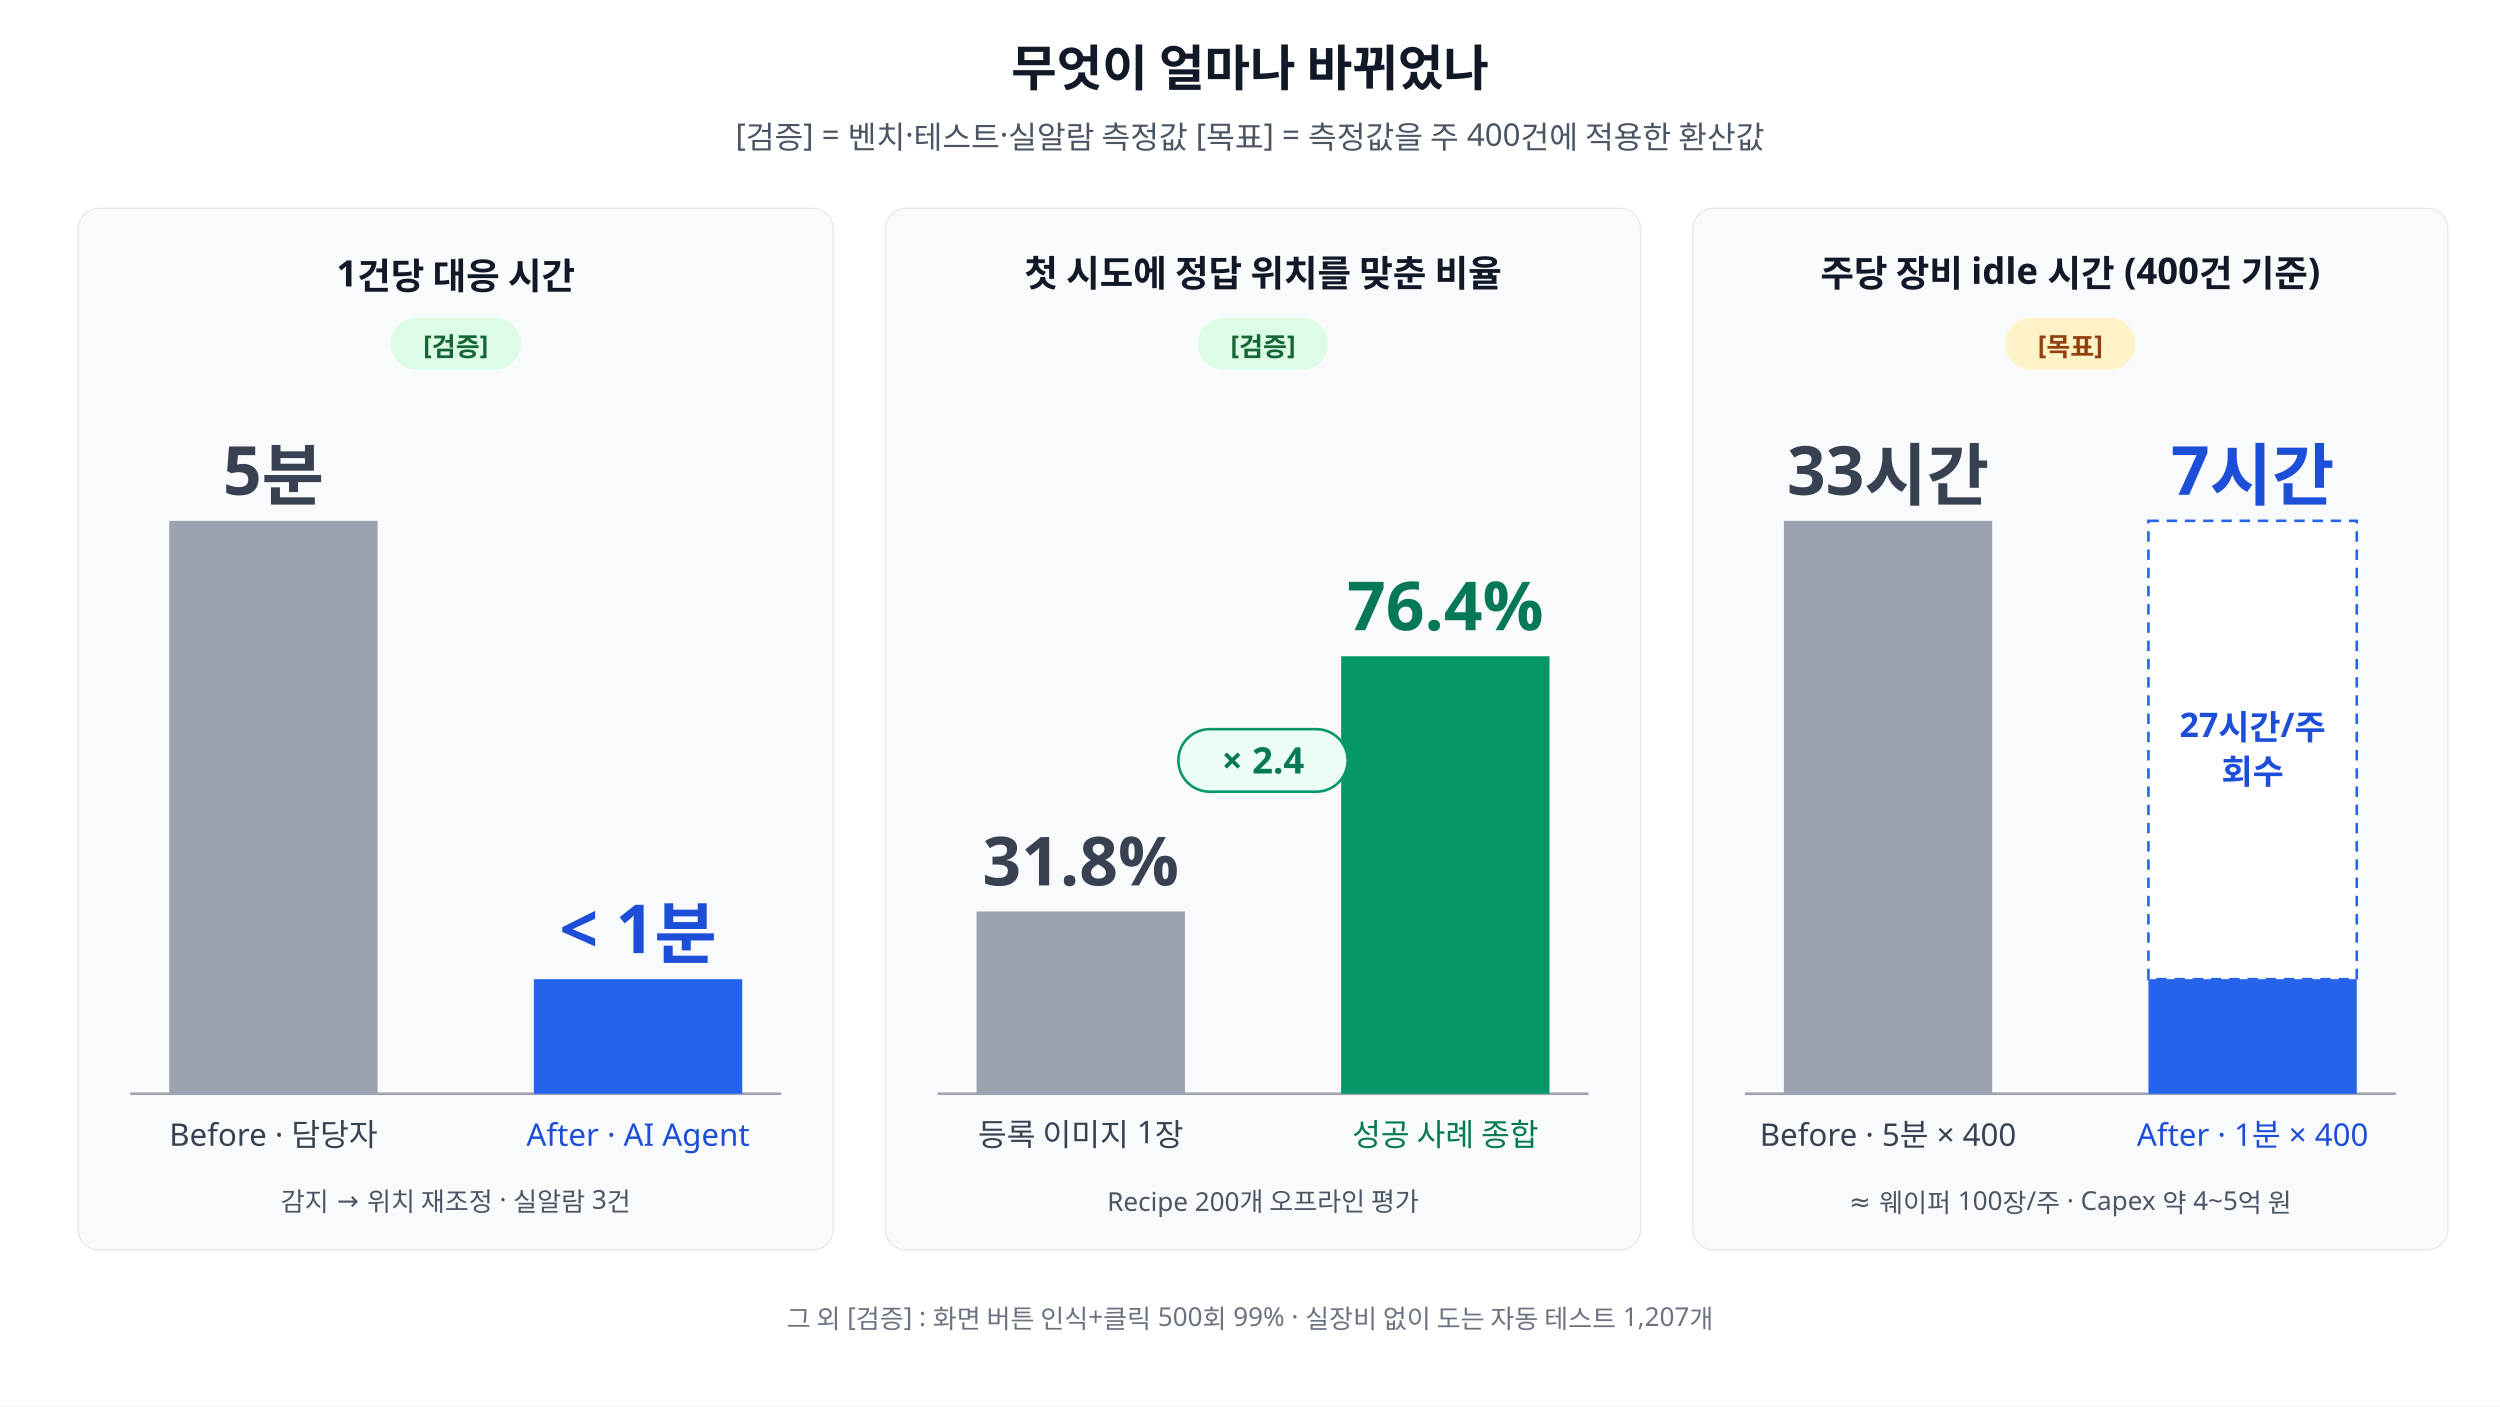
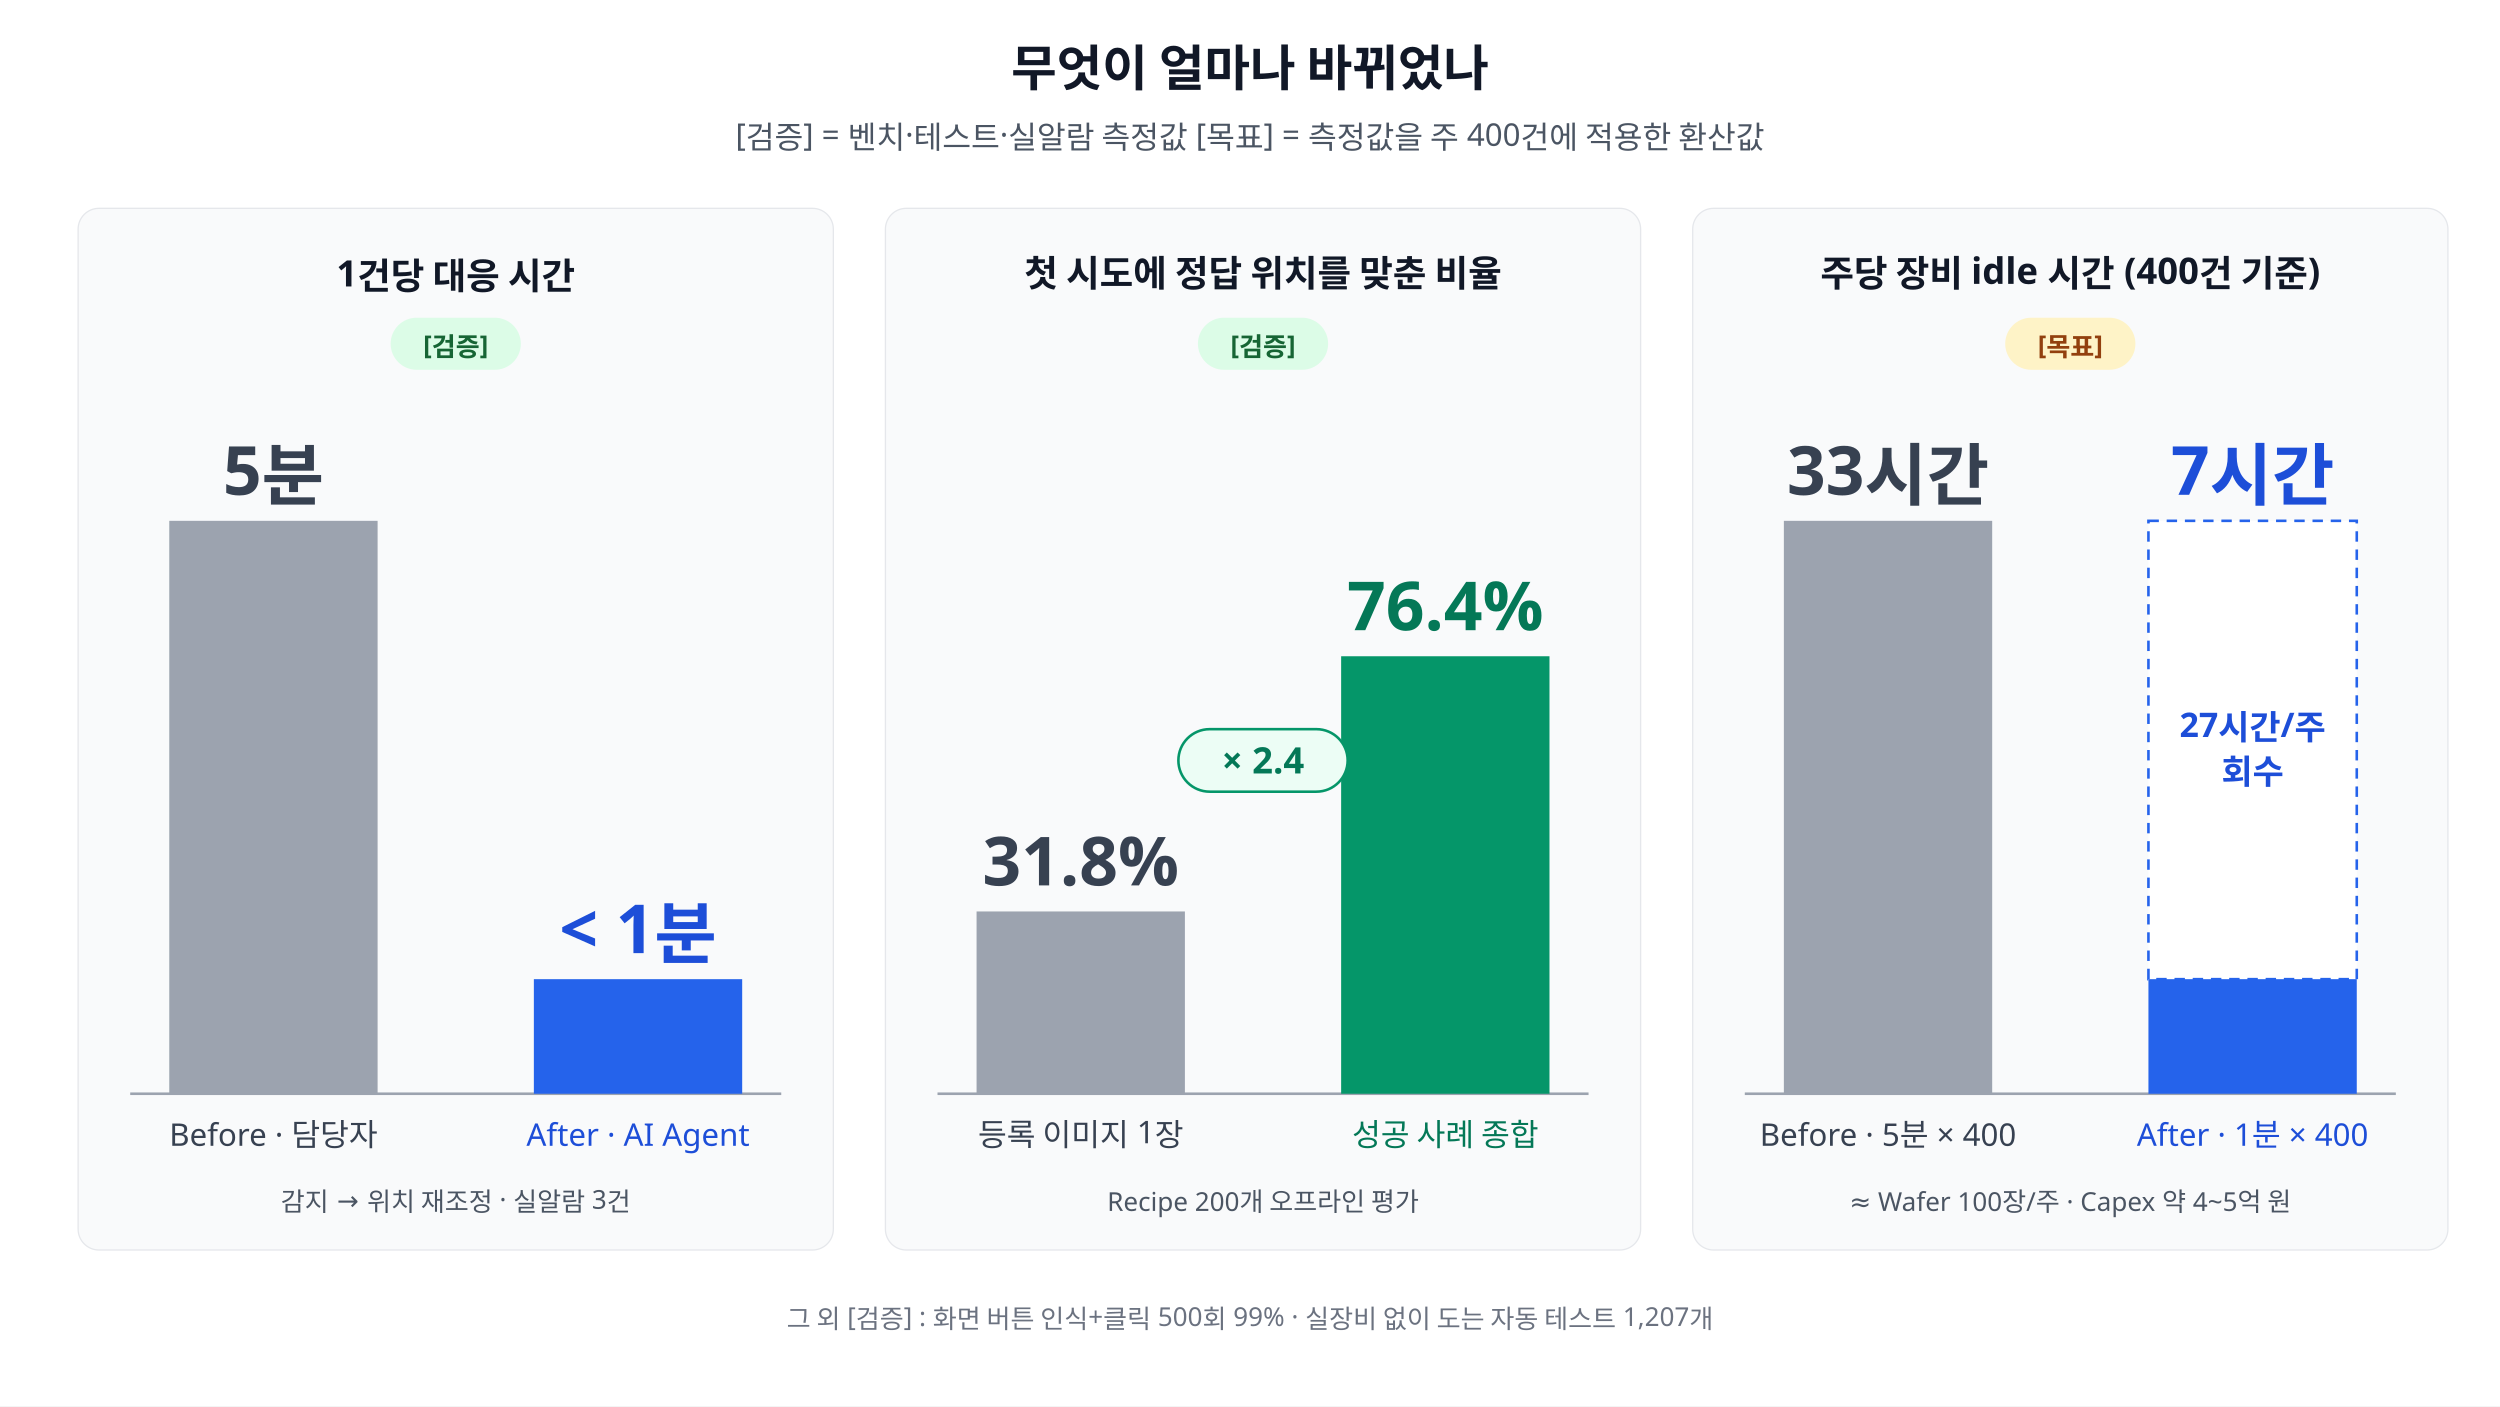
<svg xmlns="http://www.w3.org/2000/svg" width="1920" height="1080" viewBox="0 0 1920 1080" font-family="Apple SD Gothic Neo, Malgun Gothic, NanumGothic, sans-serif">
  <rect width="1920" height="1080" fill="#ffffff" />
  <text x="960" y="66" text-anchor="middle" font-size="38" font-weight="700" fill="#111827">무엇이 얼마나 바뀌었나</text>
  <text x="960" y="112" text-anchor="middle" font-size="24" fill="#4b5563">[검증] = 벤치·테스트·실알람 측정값     [목표] = 측정값을 주 400건에 적용한 환산값</text>
  <rect x="60" y="160" width="580" height="800" rx="16" fill="#f9fafb" stroke="#e5e7eb" />
  <text x="350" y="220" text-anchor="middle" font-size="28" font-weight="700" fill="#111827">1건당 대응 시간</text>
  <rect x="300" y="244" width="100" height="40" rx="20" fill="#dcfce7" />
  <text x="350" y="272" text-anchor="middle" font-size="20" font-weight="700" fill="#166534">[검증]</text>
  <line x1="100" y1="840" x2="600" y2="840" stroke="#9ca3af" stroke-width="2" />
  <rect x="130" y="400" width="160" height="440" fill="#9ca3af" />
  <text x="210" y="380" text-anchor="middle" font-size="52" font-weight="700" fill="#374151">5분</text>
  <text x="210" y="880" text-anchor="middle" font-size="24" fill="#374151">Before · 담당자</text>
  <rect x="410" y="752" width="160" height="88" fill="#2563eb" />
  <text x="490" y="732" text-anchor="middle" font-size="52" font-weight="700" fill="#1d4ed8">&lt; 1분</text>
  <text x="490" y="880" text-anchor="middle" font-size="24" fill="#1d4ed8">After · AI Agent</text>
  <text x="350" y="930" text-anchor="middle" font-size="20" fill="#4b5563">감지 → 위치 재조정 · 실알람 3건</text>
  <rect x="680" y="160" width="580" height="800" rx="16" fill="#f9fafb" stroke="#e5e7eb" />
  <text x="970" y="220" text-anchor="middle" font-size="28" font-weight="700" fill="#111827">첫 시도에 정답 위치를 맞춘 비율</text>
  <rect x="920" y="244" width="100" height="40" rx="20" fill="#dcfce7" />
  <text x="970" y="272" text-anchor="middle" font-size="20" font-weight="700" fill="#166534">[검증]</text>
  <line x1="720" y1="840" x2="1220" y2="840" stroke="#9ca3af" stroke-width="2" />
  <rect x="750" y="700" width="160" height="140" fill="#9ca3af" />
  <text x="830" y="680" text-anchor="middle" font-size="52" font-weight="700" fill="#374151">31.8%</text>
  <text x="830" y="880" text-anchor="middle" font-size="24" fill="#374151">등록 이미지 1장</text>
  <rect x="1030" y="504" width="160" height="336" fill="#059669" />
  <text x="1110" y="484" text-anchor="middle" font-size="52" font-weight="700" fill="#047857">76.4%</text>
  <text x="1110" y="880" text-anchor="middle" font-size="24" fill="#047857">성공 사례 종합</text>
  <rect x="905" y="560" width="130" height="48" rx="24" fill="#ecfdf5" stroke="#059669" stroke-width="2" />
  <text x="970" y="594" text-anchor="middle" font-size="28" font-weight="700" fill="#047857">× 2.4</text>
  <text x="970" y="930" text-anchor="middle" font-size="20" fill="#4b5563">Recipe 200개 오프라인 평가</text>
  <rect x="1300" y="160" width="580" height="800" rx="16" fill="#f9fafb" stroke="#e5e7eb" />
  <text x="1590" y="220" text-anchor="middle" font-size="28" font-weight="700" fill="#111827">주당 장비 idle 시간 (400건 기준)</text>
  <rect x="1540" y="244" width="100" height="40" rx="20" fill="#fef3c7" />
  <text x="1590" y="272" text-anchor="middle" font-size="20" font-weight="700" fill="#92400e">[목표]</text>
  <line x1="1340" y1="840" x2="1840" y2="840" stroke="#9ca3af" stroke-width="2" />
  <rect x="1370" y="400" width="160" height="440" fill="#9ca3af" />
  <text x="1450" y="380" text-anchor="middle" font-size="52" font-weight="700" fill="#374151">33시간</text>
  <text x="1450" y="880" text-anchor="middle" font-size="24" fill="#374151">Before · 5분 × 400</text>
  <rect x="1650" y="400" width="160" height="352" fill="#ffffff" stroke="#2563eb" stroke-width="2" stroke-dasharray="8 6" />
  <rect x="1650" y="752" width="160" height="88" fill="#2563eb" />
  <text x="1730" y="380" text-anchor="middle" font-size="52" font-weight="700" fill="#1d4ed8">7시간</text>
  <text x="1730" y="566" text-anchor="middle" font-size="26" font-weight="700" fill="#1d4ed8">27시간/주</text>
  <text x="1730" y="602" text-anchor="middle" font-size="26" font-weight="700" fill="#1d4ed8">회수</text>
  <text x="1730" y="880" text-anchor="middle" font-size="24" fill="#1d4ed8">After · 1분 × 400</text>
-   <text x="1590" y="930" text-anchor="middle" font-size="20" fill="#4b5563">≈ 웨이퍼 100장/주 · Capex 약 4~5억 원</text>
+   <text x="1590" y="930" text-anchor="middle" font-size="20" fill="#4b5563">≈ Wafer 100장/주 · Capex 약 4~5억 원</text>
  <text x="960" y="1020" text-anchor="middle" font-size="20" fill="#6b7280">그 외 [검증] : 화면 버튼 인식+클릭 500회 99% · 실장비 없이 도는 자동 테스트 1,207개</text>
</svg>
